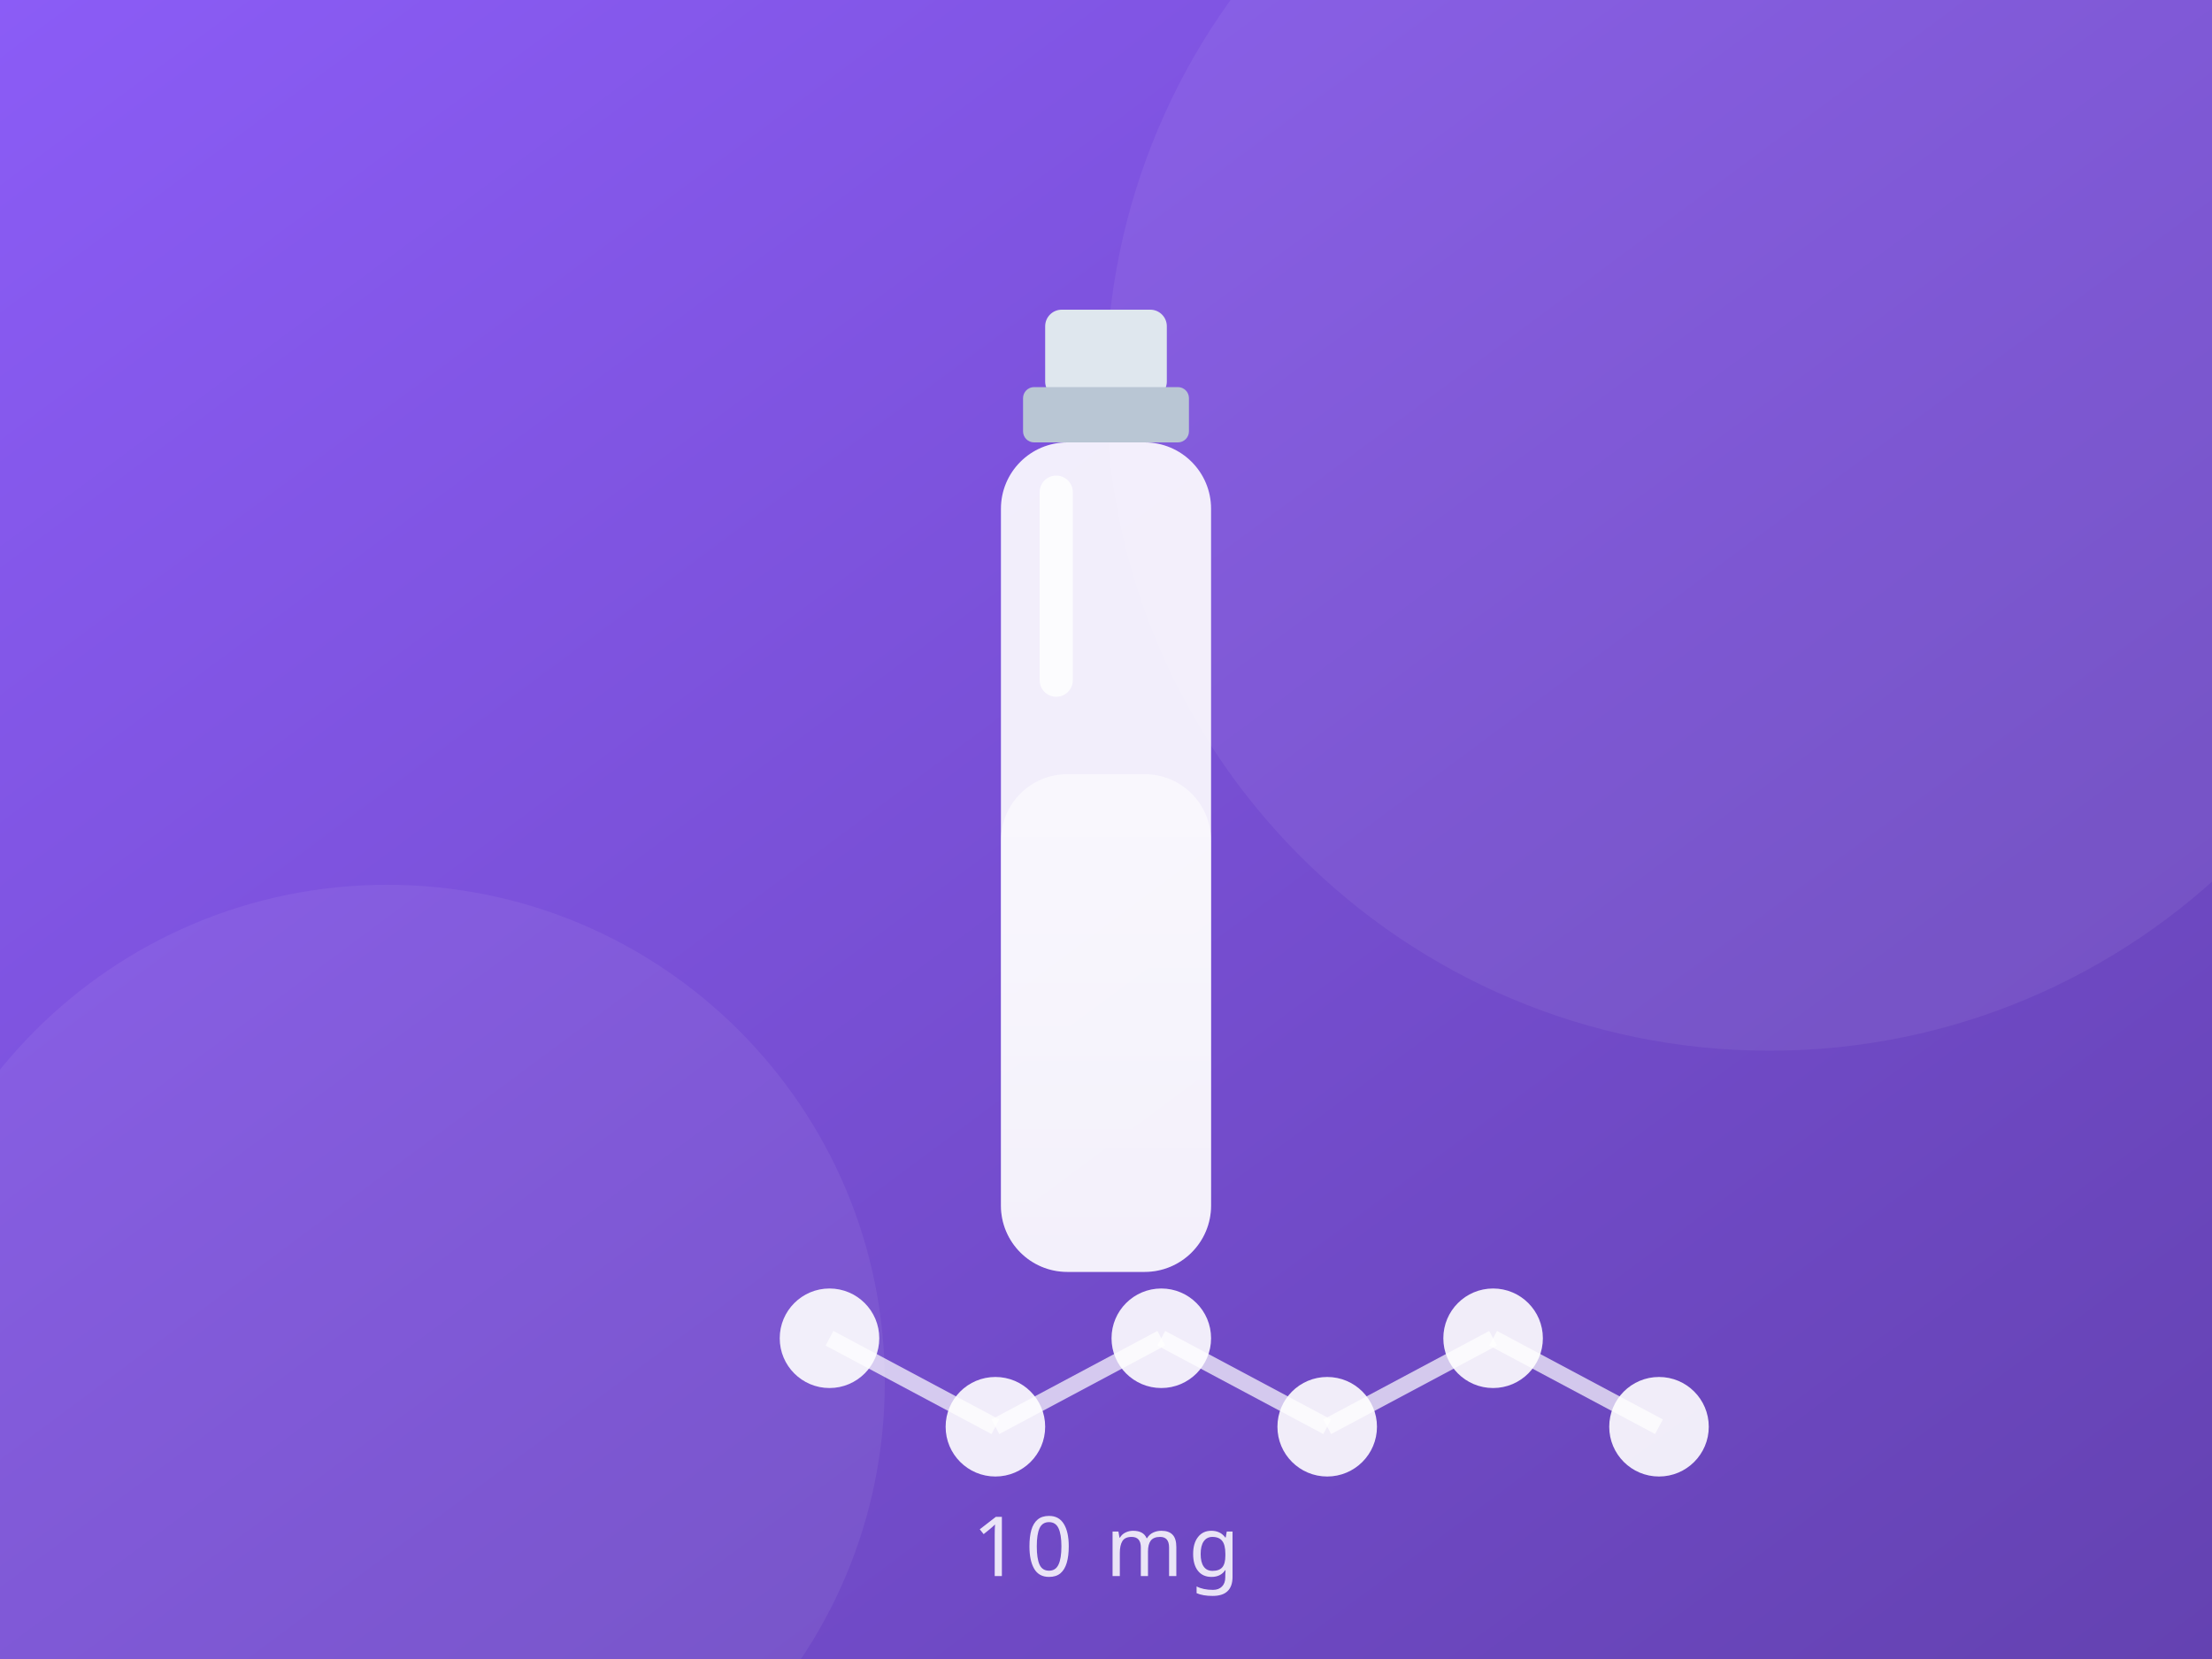
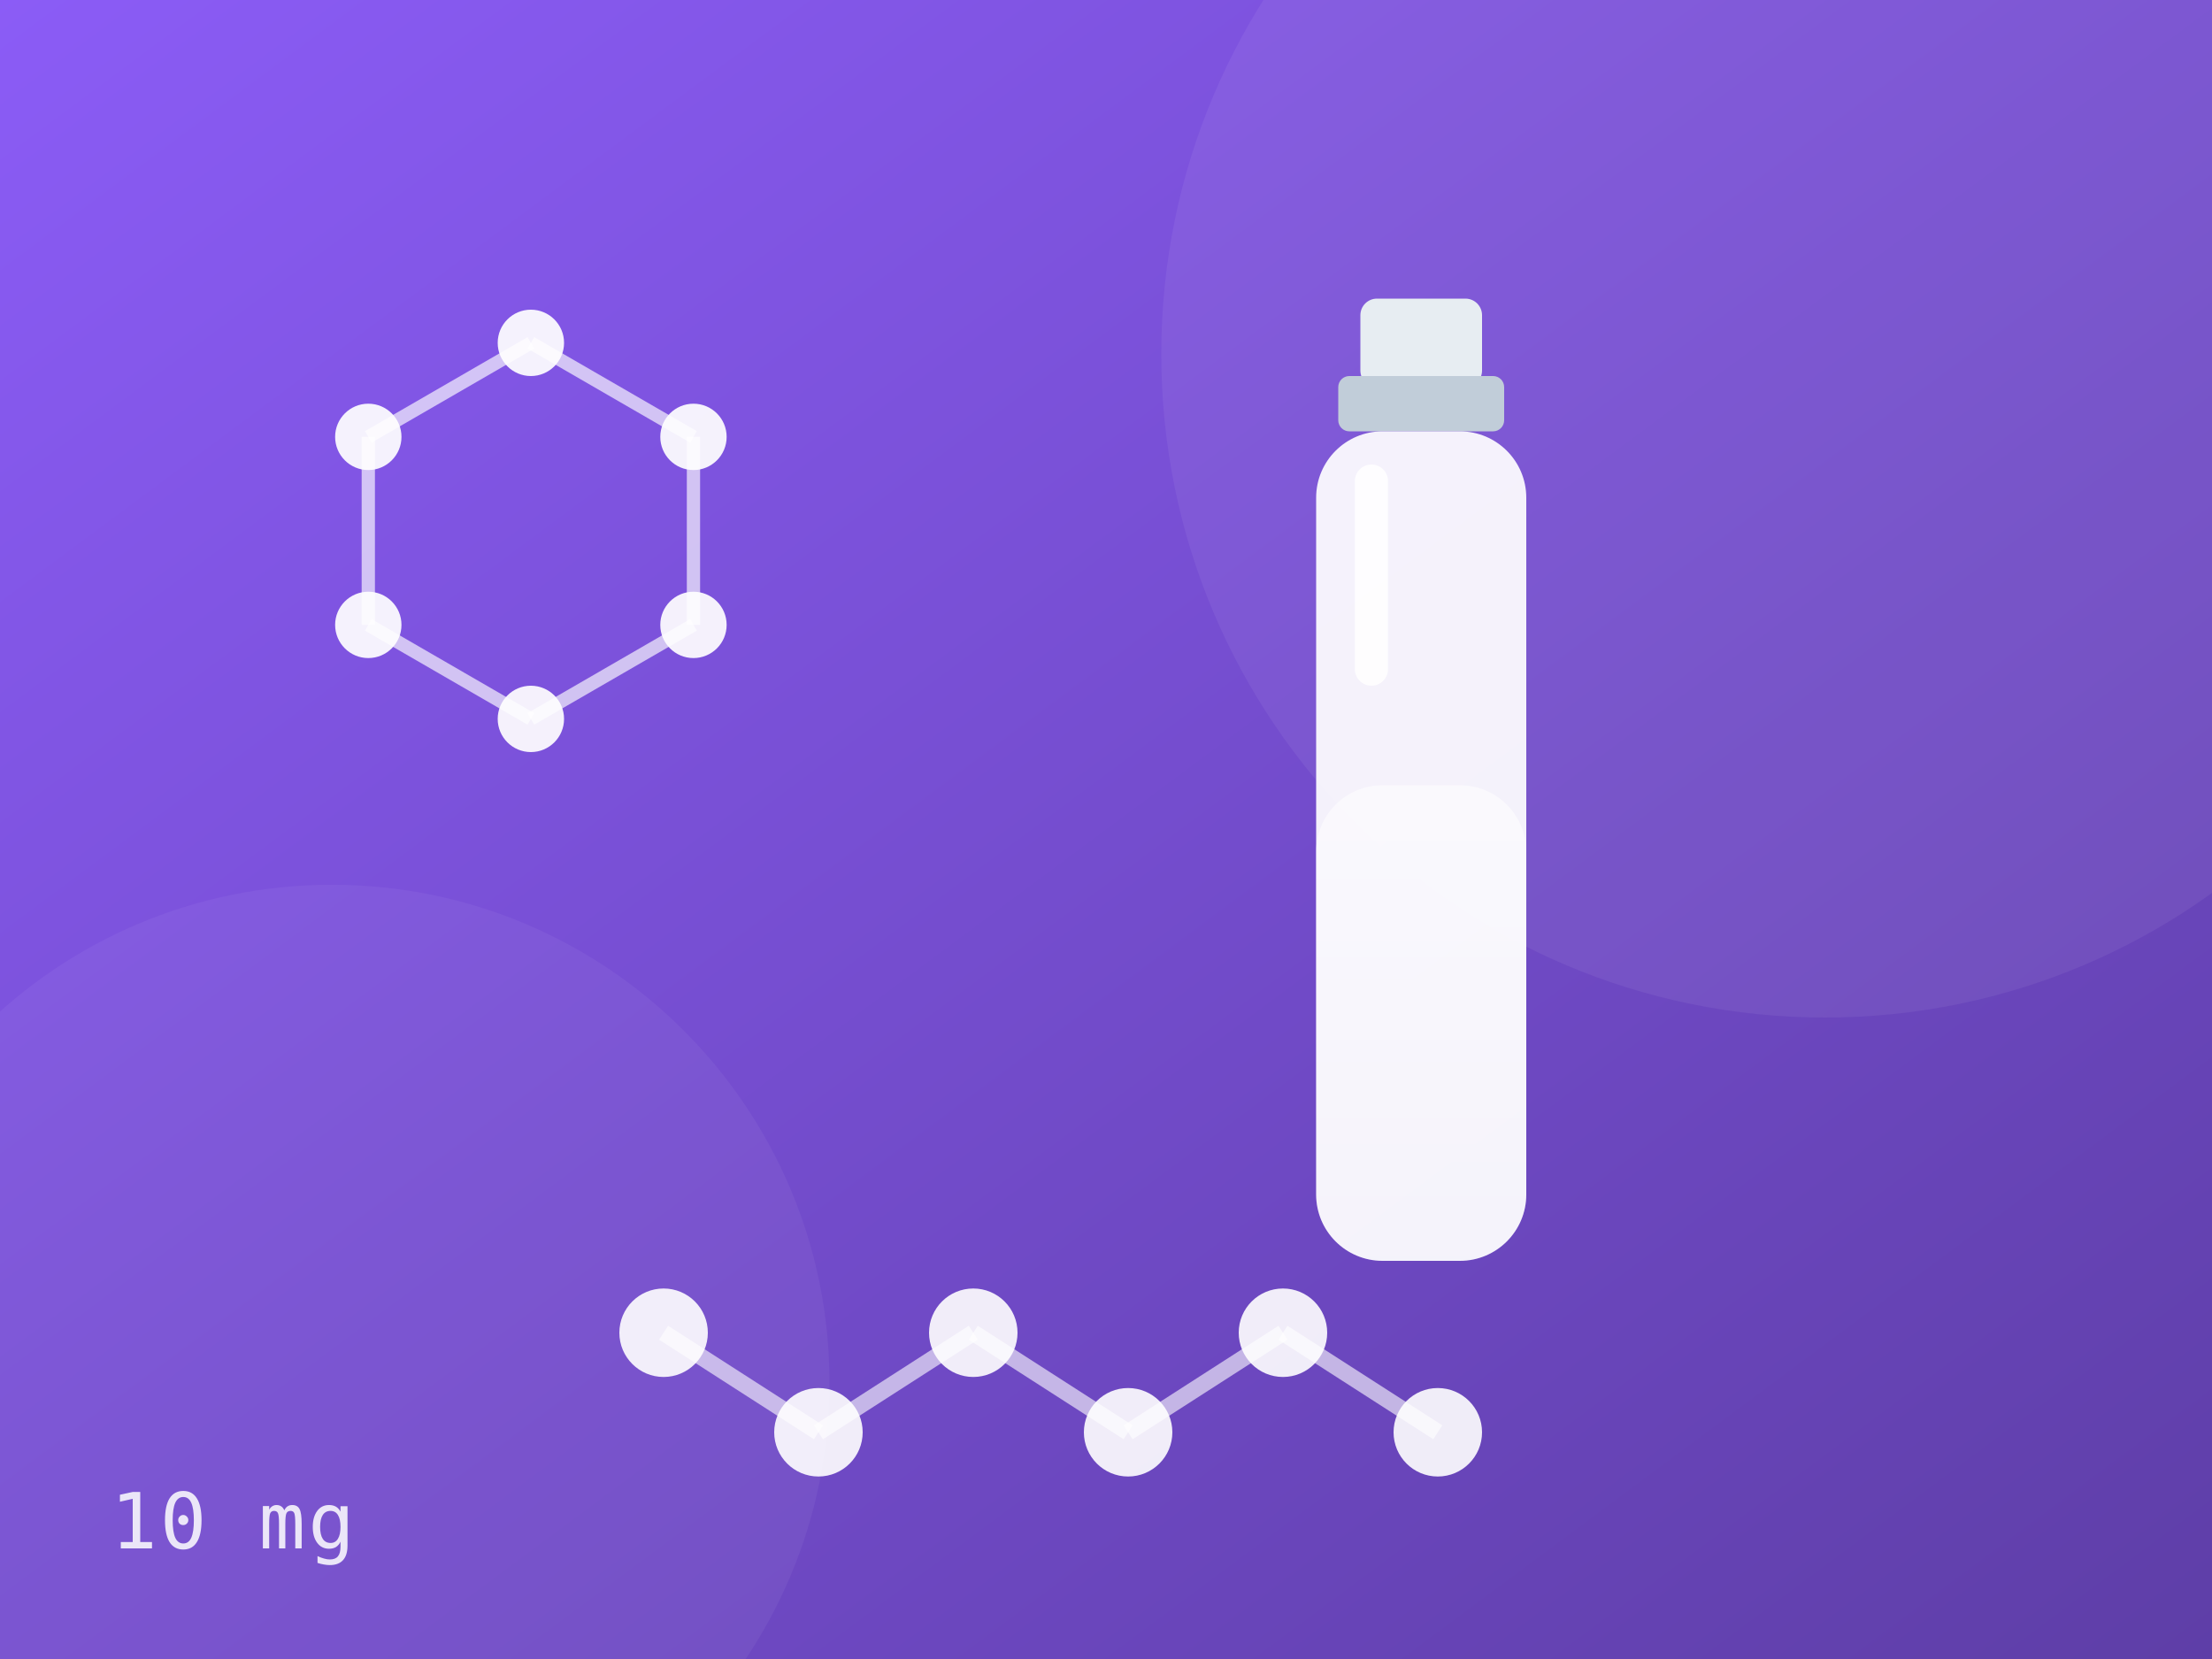
- <svg xmlns="http://www.w3.org/2000/svg" viewBox="0 0 400 300" role="img" aria-label="SNAP-8 Peptid">
+ <svg xmlns="http://www.w3.org/2000/svg" viewBox="0 0 400 300" role="img" aria-label="SNAP-8 Peptid – 10 mg Vial">
  <defs>
    <linearGradient id="bg" x1="0" y1="0" x2="1" y2="1">
      <stop offset="0" stop-color="#8b5cf6" />
-       <stop offset="1" stop-color="#6442b1" />
+       <stop offset="1" stop-color="#5e3ea7" />
    </linearGradient>
    <linearGradient id="liq" x1="0" y1="0" x2="0" y2="1">
-       <stop offset="0" stop-color="#ffffff" stop-opacity=".55" />
-       <stop offset="1" stop-color="#ffffff" stop-opacity=".15" />
+       <stop offset="0" stop-color="#fff" stop-opacity=".55" />
+       <stop offset="1" stop-color="#fff" stop-opacity=".12" />
    </linearGradient>
  </defs>
  <rect width="400" height="300" fill="url(#bg)" />
-   <circle cx="320" cy="70" r="120" fill="#ffffff" opacity="0.06" />
-   <circle cx="70" cy="250" r="90" fill="#ffffff" opacity="0.06" />
-   <circle cx="150" cy="242" r="9" fill="#fff" opacity="0.9" />
-   <line x1="150" y1="242" x2="180" y2="258" stroke="#fff" stroke-width="3" opacity="0.7" />
-   <circle cx="180" cy="258" r="9" fill="#fff" opacity="0.9" />
-   <line x1="180" y1="258" x2="210" y2="242" stroke="#fff" stroke-width="3" opacity="0.7" />
-   <circle cx="210" cy="242" r="9" fill="#fff" opacity="0.9" />
-   <line x1="210" y1="242" x2="240" y2="258" stroke="#fff" stroke-width="3" opacity="0.7" />
-   <circle cx="240" cy="258" r="9" fill="#fff" opacity="0.9" />
-   <line x1="240" y1="258" x2="270" y2="242" stroke="#fff" stroke-width="3" opacity="0.7" />
-   <circle cx="270" cy="242" r="9" fill="#fff" opacity="0.9" />
-   <line x1="270" y1="242" x2="300" y2="258" stroke="#fff" stroke-width="3" opacity="0.7" />
-   <circle cx="300" cy="258" r="9" fill="#fff" opacity="0.9" />
-   <g transform="translate(175,70)">
-     <rect x="14" y="-14" width="22" height="16" rx="3" fill="#dfe7ee" />
-     <rect x="10" y="0" width="30" height="10" rx="2" fill="#b9c6d4" />
-     <rect x="6" y="10" width="38" height="150" rx="12" fill="#ffffff" opacity="0.9" />
-     <rect x="6" y="70" width="38" height="90" rx="12" fill="url(#liq)" />
-     <rect x="13" y="16" width="6" height="40" rx="3" fill="#ffffff" opacity="0.8" />
+   <circle cx="330" cy="64" r="120" fill="#fff" opacity="0.06" />
+   <circle cx="60" cy="250" r="90" fill="#fff" opacity="0.05" />
+   <line x1="96.0" y1="62.0" x2="125.4" y2="79.0" stroke="#fff" stroke-width="2.4" opacity="0.65" />
+   <line x1="125.4" y1="79.0" x2="125.4" y2="113.0" stroke="#fff" stroke-width="2.4" opacity="0.65" />
+   <line x1="125.4" y1="113.0" x2="96.0" y2="130.0" stroke="#fff" stroke-width="2.4" opacity="0.65" />
+   <line x1="96.0" y1="130.0" x2="66.6" y2="113.0" stroke="#fff" stroke-width="2.4" opacity="0.65" />
+   <line x1="66.6" y1="113.0" x2="66.6" y2="79.0" stroke="#fff" stroke-width="2.4" opacity="0.65" />
+   <line x1="66.6" y1="79.0" x2="96.0" y2="62.0" stroke="#fff" stroke-width="2.4" opacity="0.65" />
+   <circle cx="96.0" cy="62.0" r="6" fill="#fff" opacity="0.92" />
+   <circle cx="125.4" cy="79.0" r="6" fill="#fff" opacity="0.92" />
+   <circle cx="125.4" cy="113.0" r="6" fill="#fff" opacity="0.92" />
+   <circle cx="96.0" cy="130.0" r="6" fill="#fff" opacity="0.92" />
+   <circle cx="66.6" cy="113.0" r="6" fill="#fff" opacity="0.92" />
+   <circle cx="66.6" cy="79.0" r="6" fill="#fff" opacity="0.92" />
+   <circle cx="120" cy="241" r="8" fill="#fff" opacity="0.9" />
+   <line x1="120" y1="241" x2="148" y2="259" stroke="#fff" stroke-width="3" opacity="0.6" />
+   <circle cx="148" cy="259" r="8" fill="#fff" opacity="0.9" />
+   <line x1="148" y1="259" x2="176" y2="241" stroke="#fff" stroke-width="3" opacity="0.6" />
+   <circle cx="176" cy="241" r="8" fill="#fff" opacity="0.9" />
+   <line x1="176" y1="241" x2="204" y2="259" stroke="#fff" stroke-width="3" opacity="0.6" />
+   <circle cx="204" cy="259" r="8" fill="#fff" opacity="0.9" />
+   <line x1="204" y1="259" x2="232" y2="241" stroke="#fff" stroke-width="3" opacity="0.6" />
+   <circle cx="232" cy="241" r="8" fill="#fff" opacity="0.9" />
+   <line x1="232" y1="241" x2="260" y2="259" stroke="#fff" stroke-width="3" opacity="0.6" />
+   <circle cx="260" cy="259" r="8" fill="#fff" opacity="0.9" />
+   <g transform="translate(232,68)">
+     <rect x="14" y="-14" width="22" height="16" rx="3" fill="#e7edf2" />
+     <rect x="10" y="0" width="30" height="10" rx="2" fill="#c1cdd9" />
+     <rect x="6" y="10" width="38" height="150" rx="12" fill="#fff" opacity="0.92" />
+     <rect x="6" y="74" width="38" height="86" rx="12" fill="url(#liq)" />
+     <rect x="13" y="16" width="6" height="40" rx="3" fill="#fff" opacity="0.85" />
  </g>
-   <text x="200" y="285" text-anchor="middle" font-family="Space Grotesk, sans-serif" font-size="15" fill="#ffffff" opacity="0.85" letter-spacing="1">10 mg</text>
+   <text x="20" y="280" font-family="'Spline Sans Mono', monospace" font-size="14" fill="#fff" opacity="0.85" letter-spacing="0.5">10 mg</text>
</svg>
